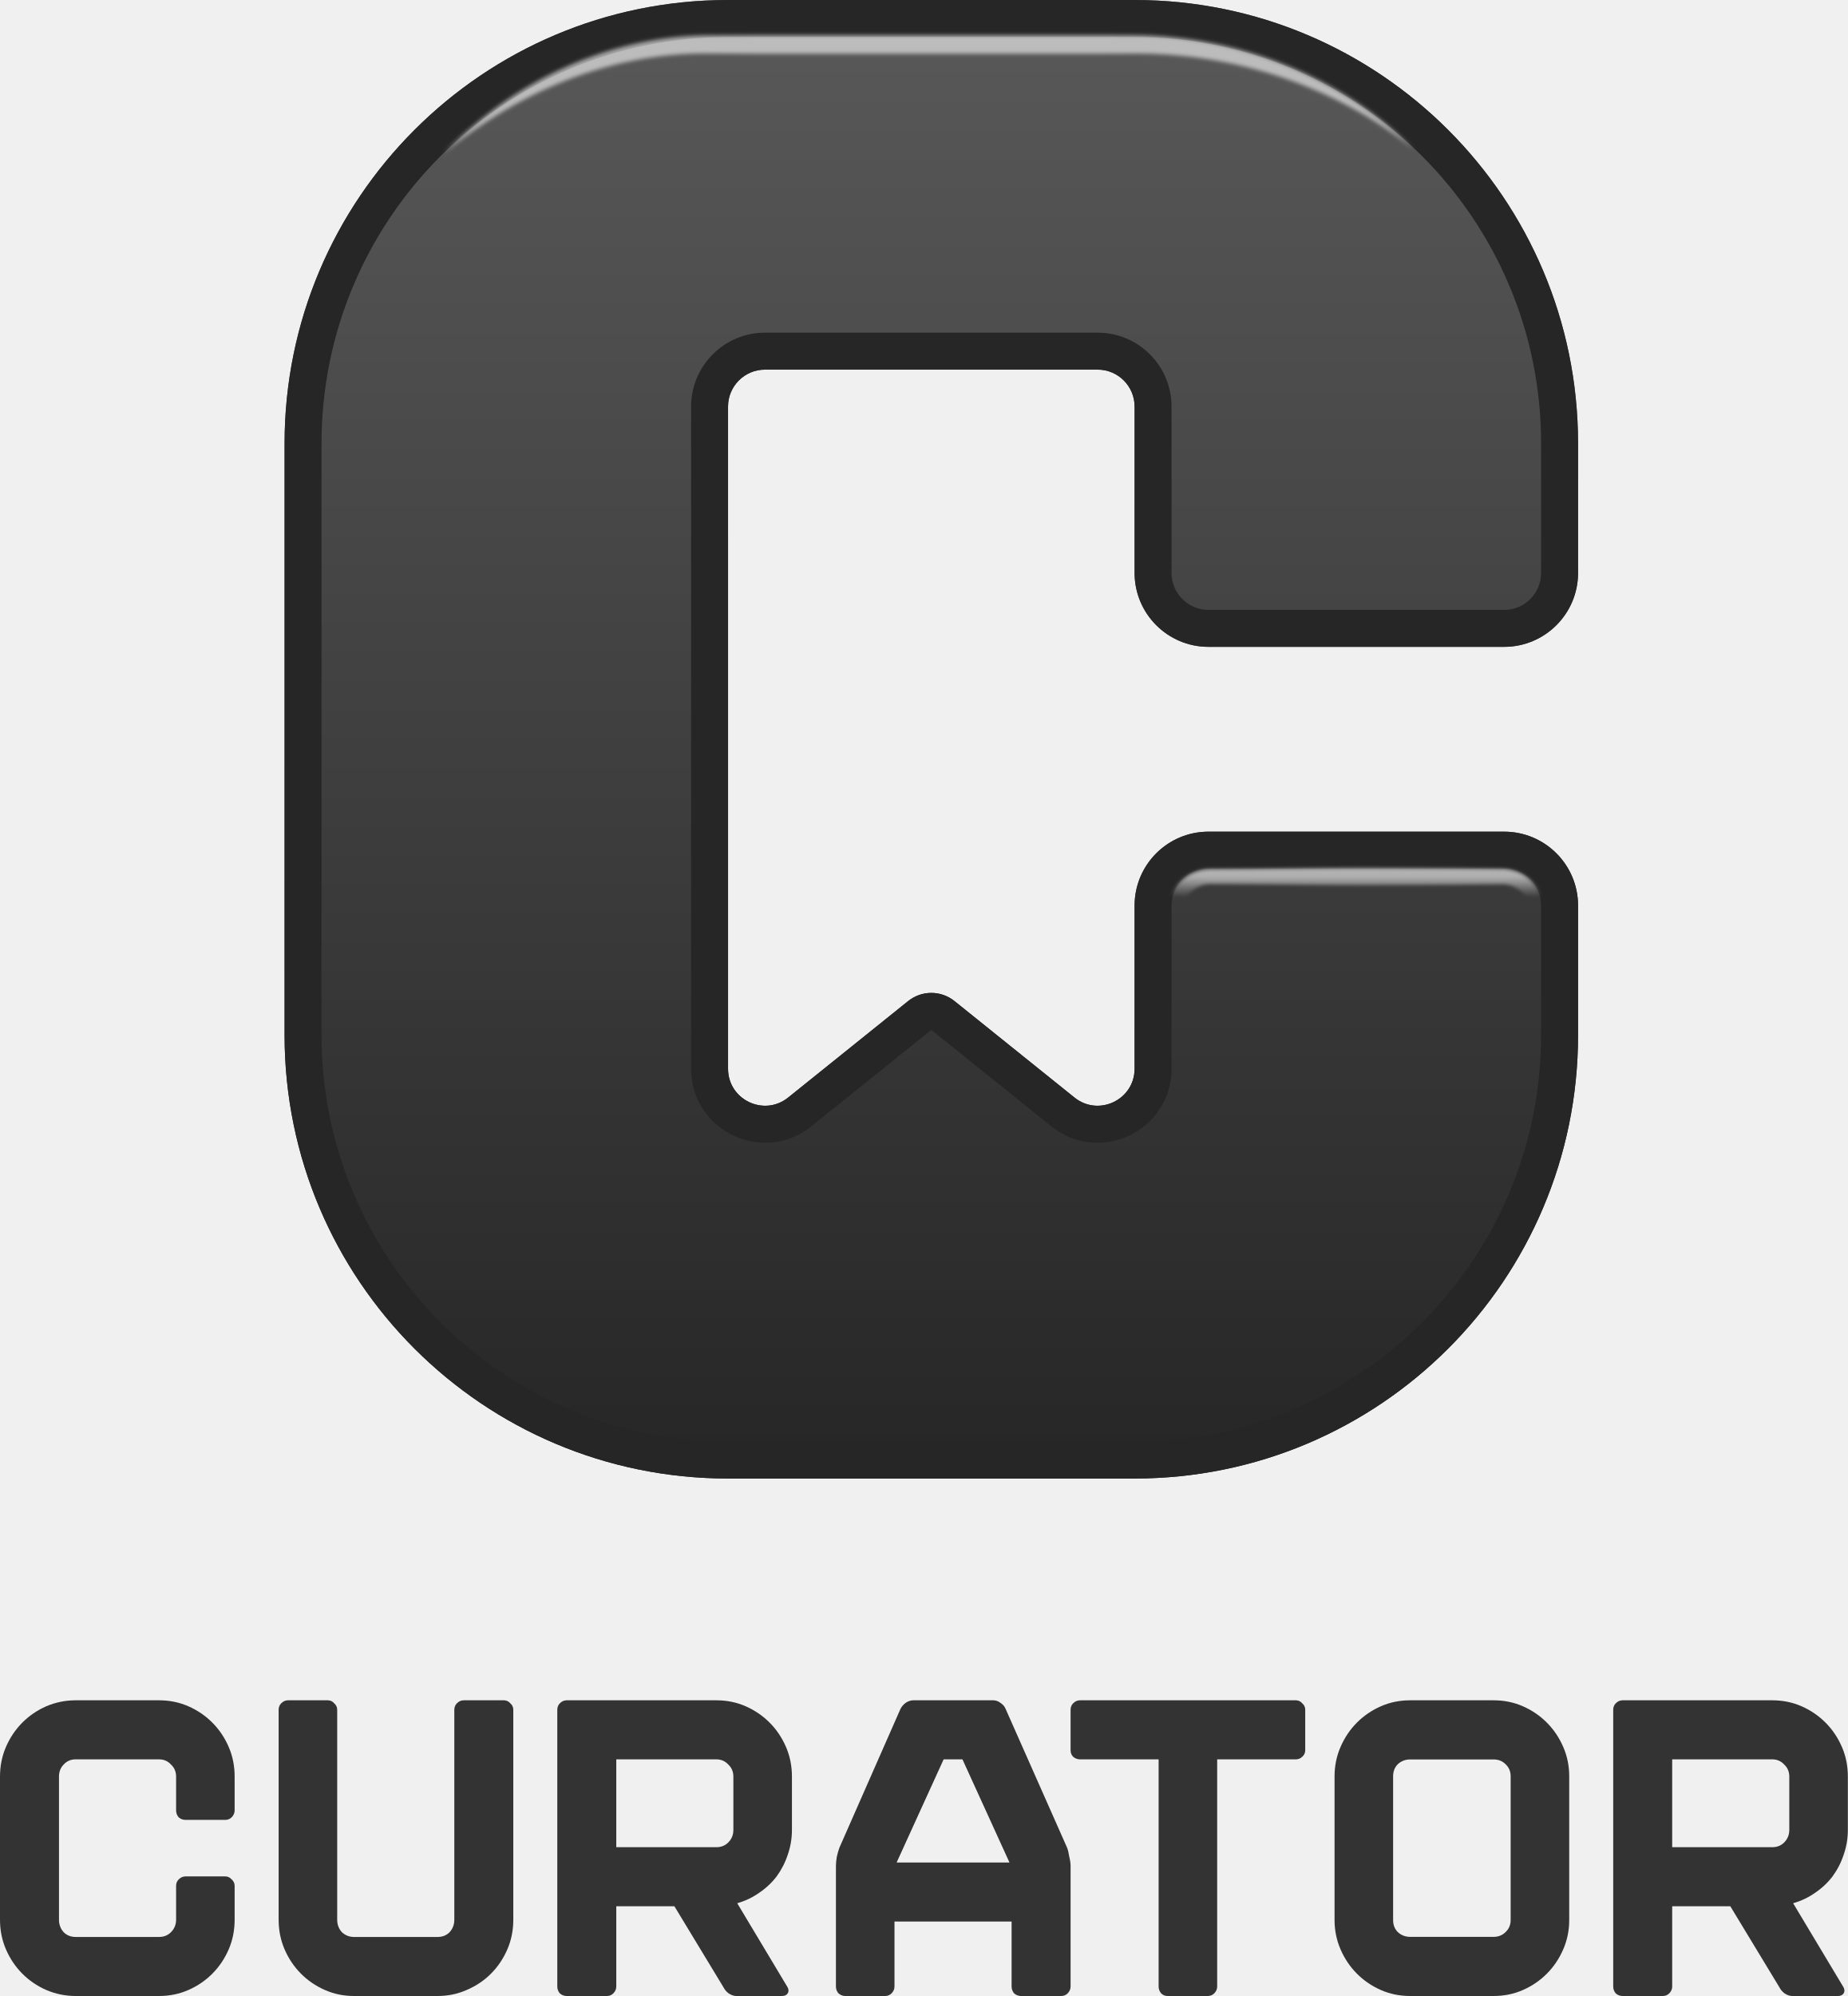
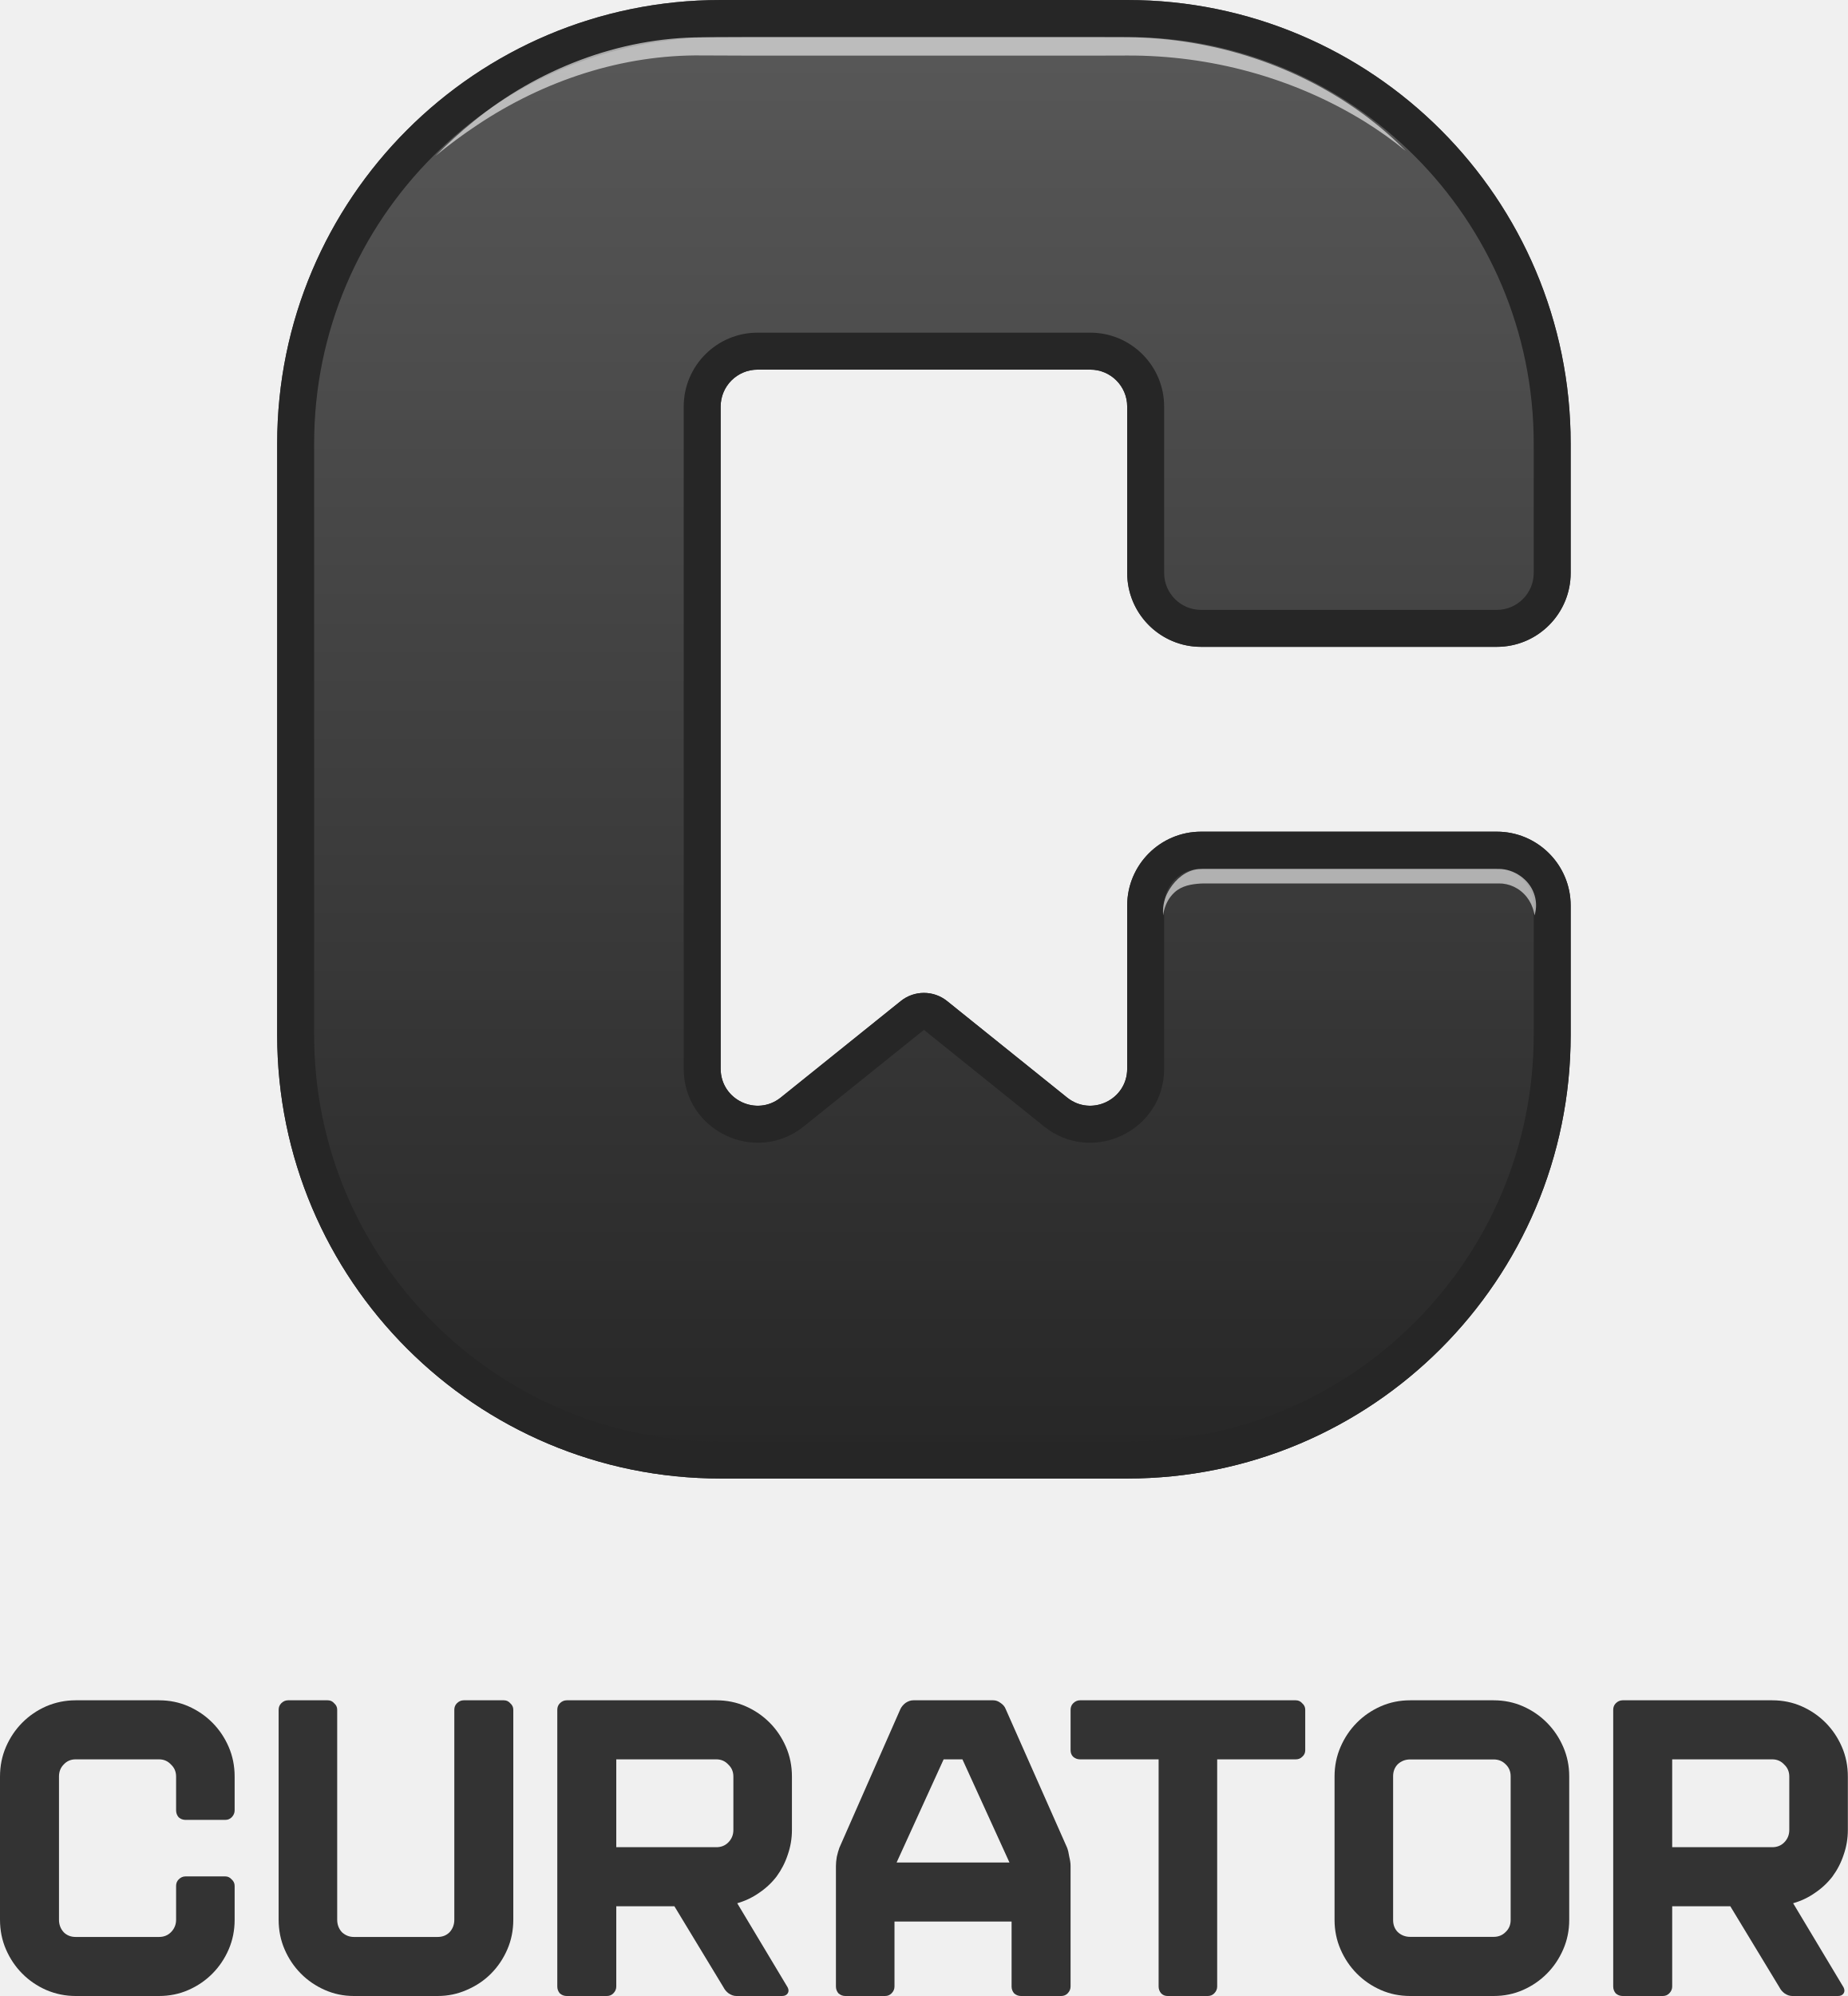
<svg xmlns="http://www.w3.org/2000/svg" width="100" height="108" viewBox="0 0 100 108" fill="none">
-   <path d="M99.769 107.534C99.83 107.658 99.83 107.767 99.769 107.86C99.707 107.953 99.607 108 99.468 108H96.993C96.854 108 96.716 107.953 96.577 107.86C96.453 107.767 96.361 107.658 96.299 107.534L93.639 103.144H90.494V107.487C90.494 107.627 90.44 107.751 90.332 107.86C90.239 107.953 90.124 108 89.985 108H87.811C87.672 108 87.548 107.953 87.44 107.86C87.348 107.751 87.302 107.627 87.302 107.487V92.513C87.302 92.373 87.348 92.257 87.44 92.163C87.548 92.054 87.672 92 87.811 92H95.906C96.477 92 97.008 92.109 97.502 92.326C97.995 92.544 98.427 92.84 98.797 93.213C99.167 93.586 99.46 94.021 99.676 94.519C99.892 95.016 100 95.553 100 96.128V99.016C100 99.482 99.923 99.933 99.769 100.369C99.63 100.789 99.43 101.177 99.167 101.535C98.905 101.877 98.589 102.172 98.219 102.421C97.864 102.67 97.471 102.857 97.039 102.981L99.769 107.534ZM95.906 99.949C96.168 99.949 96.384 99.863 96.554 99.692C96.739 99.506 96.831 99.28 96.831 99.016V96.128C96.831 95.864 96.739 95.646 96.554 95.475C96.384 95.289 96.168 95.195 95.906 95.195H90.494V99.949H95.906Z" fill="#333333" />
-   <path d="M80.827 92C81.397 92 81.929 92.109 82.423 92.327C82.916 92.545 83.348 92.841 83.718 93.215C84.088 93.588 84.381 94.024 84.597 94.523C84.813 95.021 84.921 95.55 84.921 96.111V103.889C84.921 104.45 84.813 104.979 84.597 105.477C84.381 105.976 84.088 106.412 83.718 106.785C83.348 107.159 82.916 107.455 82.423 107.673C81.929 107.891 81.397 108 80.827 108H76.316C75.746 108 75.214 107.891 74.72 107.673C74.227 107.455 73.795 107.159 73.425 106.785C73.055 106.412 72.762 105.976 72.546 105.477C72.33 104.979 72.222 104.45 72.222 103.889V96.111C72.222 95.55 72.33 95.021 72.546 94.523C72.762 94.024 73.055 93.588 73.425 93.215C73.795 92.841 74.227 92.545 74.72 92.327C75.214 92.109 75.746 92 76.316 92H80.827ZM81.752 96.111C81.752 95.846 81.659 95.628 81.474 95.457C81.305 95.286 81.089 95.2 80.827 95.2H76.316C76.054 95.2 75.831 95.286 75.645 95.457C75.476 95.628 75.391 95.846 75.391 96.111V103.889C75.391 104.154 75.476 104.372 75.645 104.543C75.831 104.714 76.054 104.8 76.316 104.8H80.827C81.089 104.8 81.305 104.714 81.474 104.543C81.659 104.372 81.752 104.154 81.752 103.889V96.111Z" fill="#333333" />
-   <path d="M70.126 92C70.265 92 70.38 92.054 70.473 92.163C70.581 92.257 70.635 92.373 70.635 92.513V94.706C70.635 94.846 70.581 94.962 70.473 95.055C70.38 95.149 70.265 95.195 70.126 95.195H65.87V107.487C65.87 107.627 65.816 107.751 65.708 107.86C65.616 107.953 65.5 108 65.361 108H63.187C63.048 108 62.933 107.953 62.84 107.86C62.748 107.751 62.701 107.627 62.701 107.487V95.195H58.445C58.307 95.195 58.183 95.149 58.075 95.055C57.983 94.962 57.937 94.846 57.937 94.706V92.513C57.937 92.373 57.983 92.257 58.075 92.163C58.183 92.054 58.307 92 58.445 92H70.126Z" fill="#333333" />
-   <path d="M53.75 92C53.889 92 54.02 92.047 54.143 92.14C54.282 92.233 54.374 92.342 54.421 92.466L57.751 99.983C57.798 100.108 57.836 100.271 57.867 100.473C57.913 100.66 57.937 100.823 57.937 100.963V107.487C57.937 107.627 57.883 107.751 57.775 107.86C57.682 107.953 57.566 108 57.428 108H55.253C55.115 108 54.991 107.953 54.883 107.86C54.791 107.751 54.745 107.627 54.745 107.487V103.972H48.407V107.487C48.407 107.627 48.353 107.751 48.245 107.86C48.153 107.953 48.037 108 47.898 108H45.747C45.608 108 45.485 107.953 45.377 107.86C45.284 107.751 45.238 107.627 45.238 107.487V100.963C45.238 100.823 45.254 100.66 45.284 100.473C45.331 100.271 45.377 100.108 45.423 99.983L48.731 92.466C48.792 92.342 48.885 92.233 49.008 92.14C49.147 92.047 49.286 92 49.425 92H53.75ZM48.523 100.776H54.629L52.085 95.195H51.067L48.523 100.776Z" fill="#333333" />
-   <path d="M42.626 107.534C42.688 107.658 42.688 107.767 42.626 107.86C42.564 107.953 42.464 108 42.325 108H39.85C39.711 108 39.573 107.953 39.434 107.86C39.31 107.767 39.218 107.658 39.156 107.534L36.496 103.144H33.351V107.487C33.351 107.627 33.297 107.751 33.189 107.86C33.096 107.953 32.981 108 32.842 108H30.668C30.529 108 30.405 107.953 30.297 107.86C30.205 107.751 30.159 107.627 30.159 107.487V92.513C30.159 92.373 30.205 92.257 30.297 92.163C30.405 92.054 30.529 92 30.668 92H38.763C39.334 92 39.866 92.109 40.359 92.326C40.852 92.544 41.284 92.84 41.654 93.213C42.025 93.586 42.317 94.021 42.533 94.519C42.749 95.016 42.857 95.553 42.857 96.128V99.016C42.857 99.482 42.78 99.933 42.626 100.369C42.487 100.789 42.287 101.177 42.025 101.535C41.762 101.877 41.446 102.172 41.076 102.421C40.721 102.67 40.328 102.857 39.897 102.981L42.626 107.534ZM38.763 99.949C39.025 99.949 39.241 99.863 39.411 99.692C39.596 99.506 39.688 99.28 39.688 99.016V96.128C39.688 95.864 39.596 95.646 39.411 95.475C39.241 95.289 39.025 95.195 38.763 95.195H33.351V99.949H38.763Z" fill="#333333" />
-   <path d="M19.15 108C18.595 108 18.071 107.891 17.577 107.673C17.084 107.456 16.652 107.16 16.282 106.787C15.912 106.414 15.619 105.979 15.403 105.481C15.187 104.983 15.079 104.447 15.079 103.872V92.513C15.079 92.373 15.126 92.257 15.218 92.163C15.326 92.054 15.45 92 15.588 92H17.739C17.878 92 17.994 92.054 18.086 92.163C18.194 92.257 18.248 92.373 18.248 92.513V103.872C18.248 104.136 18.333 104.362 18.503 104.548C18.688 104.719 18.904 104.805 19.15 104.805H23.684C23.946 104.805 24.162 104.719 24.331 104.548C24.501 104.362 24.586 104.136 24.586 103.872V92.513C24.586 92.373 24.632 92.257 24.725 92.163C24.833 92.054 24.956 92 25.095 92H27.269C27.408 92 27.523 92.054 27.616 92.163C27.724 92.257 27.778 92.373 27.778 92.513V103.872C27.778 104.447 27.67 104.983 27.454 105.481C27.238 105.979 26.945 106.414 26.575 106.787C26.205 107.16 25.765 107.456 25.257 107.673C24.763 107.891 24.239 108 23.684 108H19.15Z" fill="#333333" />
-   <path d="M10.039 98.471C9.9 98.471 9.776 98.424 9.668 98.331C9.576 98.222 9.53 98.097 9.53 97.957V96.128C9.53 95.864 9.437 95.646 9.252 95.475C9.082 95.289 8.867 95.195 8.604 95.195H4.094C3.832 95.195 3.616 95.289 3.446 95.475C3.277 95.646 3.192 95.864 3.192 96.128V103.872C3.192 104.136 3.277 104.362 3.446 104.548C3.616 104.719 3.832 104.805 4.094 104.805H8.604C8.867 104.805 9.082 104.719 9.252 104.548C9.437 104.362 9.53 104.136 9.53 103.872V102.042C9.53 101.903 9.576 101.786 9.668 101.693C9.776 101.584 9.9 101.529 10.039 101.529H12.19C12.328 101.529 12.444 101.584 12.537 101.693C12.644 101.786 12.698 101.903 12.698 102.042V103.872C12.698 104.447 12.591 104.983 12.375 105.481C12.159 105.979 11.866 106.414 11.496 106.787C11.126 107.16 10.694 107.456 10.2 107.673C9.707 107.891 9.175 108 8.604 108H4.094C3.539 108 3.007 107.891 2.498 107.673C2.005 107.456 1.573 107.16 1.203 106.787C0.833 106.414 0.54 105.979 0.324 105.481C0.108 104.983 0 104.447 0 103.872V96.128C0 95.553 0.108 95.016 0.324 94.519C0.54 94.021 0.833 93.586 1.203 93.213C1.573 92.84 2.005 92.544 2.498 92.326C3.007 92.109 3.539 92 4.094 92H8.604C9.175 92 9.707 92.109 10.2 92.326C10.694 92.544 11.126 92.84 11.496 93.213C11.866 93.586 12.159 94.021 12.375 94.519C12.591 95.016 12.698 95.553 12.698 96.128V97.957C12.698 98.097 12.644 98.222 12.537 98.331C12.444 98.424 12.328 98.471 12.19 98.471H10.039Z" fill="#333333" />
-   <mask id="path-8-inside-1_250_547" fill="white">
-     <path d="M61.4 0C74.655 0 85.4 10.745 85.4 24V31C85.4 33.209 83.609 35 81.4 35H65.4C63.191 35 61.4 33.209 61.4 31V22C61.4 20.895 60.505 20 59.4 20H41.4C40.295 20 39.4 20.895 39.4 22V57.826C39.4 59.505 41.344 60.437 42.653 59.385L49.147 54.165C49.879 53.577 50.921 53.577 51.653 54.165L58.147 59.385C59.456 60.437 61.4 59.505 61.4 57.826V49C61.4 46.791 63.191 45 65.4 45H81.4C83.609 45 85.4 46.791 85.4 49V56C85.4 69.255 74.655 80 61.4 80H39.4C26.145 80 15.4 69.255 15.4 56V24C15.4 10.745 26.145 3.54342e-07 39.4 0H61.4Z" />
-   </mask>
-   <path d="M61.4 0C74.655 0 85.4 10.745 85.4 24V31C85.4 33.209 83.609 35 81.4 35H65.4C63.191 35 61.4 33.209 61.4 31V22C61.4 20.895 60.505 20 59.4 20H41.4C40.295 20 39.4 20.895 39.4 22V57.826C39.4 59.505 41.344 60.437 42.653 59.385L49.147 54.165C49.879 53.577 50.921 53.577 51.653 54.165L58.147 59.385C59.456 60.437 61.4 59.505 61.4 57.826V49C61.4 46.791 63.191 45 65.4 45H81.4C83.609 45 85.4 46.791 85.4 49V56C85.4 69.255 74.655 80 61.4 80H39.4C26.145 80 15.4 69.255 15.4 56V24C15.4 10.745 26.145 3.54342e-07 39.4 0H61.4Z" fill="url(#paint0_linear_250_547)" />
-   <path d="M85.4 24H87.4V24H85.4ZM41.4 20V18V20ZM42.653 59.385L41.4 57.826L41.4 57.826L42.653 59.385ZM49.147 54.165L47.894 52.606L47.894 52.606L49.147 54.165ZM51.653 54.165L52.906 52.606L52.906 52.606L51.653 54.165ZM58.147 59.385L59.4 57.826L59.4 57.826L58.147 59.385ZM85.4 56H87.4V56H85.4ZM61.4 80V82V82V80ZM15.4 56H13.4V56H15.4ZM15.4 24H13.4V24H15.4ZM39.4 0V-2V-2V0ZM61.4 0V2C73.55 2 83.4 11.85 83.4 24H85.4H87.4C87.4 9.641 75.759 -2 61.4 -2V0ZM85.4 24H83.4V31H85.4H87.4V24H85.4ZM81.4 35V33H65.4V35V37H81.4V35ZM61.4 31H63.4V22H61.4H59.4V31H61.4ZM61.4 22H63.4C63.4 19.791 61.609 18 59.4 18V20V22H61.4ZM59.4 20V18H41.4V20V22H59.4V20ZM41.4 20V18C39.191 18 37.4 19.791 37.4 22H39.4H41.4V22V20ZM39.4 22H37.4V57.826H39.4H41.4V22H39.4ZM39.4 57.826H37.4C37.4 61.185 41.289 63.047 43.906 60.944L42.653 59.385L41.4 57.826L41.4 57.826H39.4ZM42.653 59.385L43.906 60.944L50.4 55.724L49.147 54.165L47.894 52.606L41.4 57.826L42.653 59.385ZM49.147 54.165L50.4 55.724H50.4L51.653 54.165L52.906 52.606C51.442 51.43 49.358 51.43 47.894 52.606L49.147 54.165ZM51.653 54.165L50.4 55.724L56.894 60.944L58.147 59.385L59.4 57.826L52.906 52.606L51.653 54.165ZM58.147 59.385L56.894 60.944C59.511 63.047 63.4 61.185 63.4 57.826H61.4H59.4L59.4 57.826L58.147 59.385ZM61.4 57.826H63.4V49H61.4H59.4V57.826H61.4ZM65.4 45V47H81.4V45V43H65.4V45ZM85.4 49H83.4V56H85.4H87.4V49H85.4ZM85.4 56H83.4C83.4 68.15 73.55 78 61.4 78V80V82C75.759 82 87.4 70.359 87.4 56H85.4ZM61.4 80V78H39.4V80V82H61.4V80ZM39.4 80V78C27.25 78 17.4 68.15 17.4 56H15.4H13.4C13.4 70.359 25.041 82 39.4 82V80ZM15.4 56H17.4V24H15.4H13.4V56H15.4ZM15.4 24H17.4C17.4 11.85 27.25 2 39.4 2V0V-2C25.041 -2 13.4 9.641 13.4 24H15.4ZM39.4 0V2H61.4V0V-2H39.4V0ZM81.4 45V47C82.505 47 83.4 47.895 83.4 49H85.4H87.4C87.4 45.686 84.714 43 81.4 43V45ZM61.4 49H63.4C63.4 47.895 64.296 47 65.4 47V45V43C62.086 43 59.4 45.686 59.4 49H61.4ZM65.4 35V33C64.296 33 63.4 32.105 63.4 31H61.4H59.4C59.4 34.314 62.086 37 65.4 37V35ZM85.4 31H83.4C83.4 32.105 82.505 33 81.4 33V35V37C84.714 37 87.4 34.314 87.4 31H85.4Z" fill="#262626" mask="url(#path-8-inside-1_250_547)" />
-   <g opacity="0.6" filter="url(#filter0_f_250_547)">
-     <path d="M23.979 8.321C24.694 7.734 25.435 7.183 26.201 6.674C29.835 4.24 34.102 2.838 38.4 2.893C39.267 2.9 40.134 2.903 41.001 2.903C47.188 2.903 53.375 2.903 59.562 2.903C60.175 2.903 60.787 2.901 61.4 2.898C65.866 2.88 70.365 4.08 74.235 6.462C75.016 6.946 75.769 7.48 76.484 8.067C75.837 7.406 75.136 6.792 74.393 6.231C70.711 3.458 66.067 1.935 61.4 1.908C60.787 1.904 60.175 1.903 59.562 1.903C53.375 1.903 47.188 1.903 41.001 1.903C40.134 1.903 39.267 1.906 38.4 1.913C33.879 1.918 29.464 3.661 26.038 6.451C25.314 7.035 24.627 7.661 23.979 8.321Z" fill="white" />
-   </g>
-   <g opacity="0.6" filter="url(#filter1_f_250_547)">
-     <path d="M83.226 51.55C83.269 51.113 83.324 50.676 83.379 50.239C83.415 49.952 83.45 49.665 83.483 49.378C83.559 48.706 83.269 47.966 82.705 47.522C82.306 47.201 81.793 47.018 81.277 47.014C80.5 47.003 79.723 46.997 78.946 46.993C77.095 46.983 75.244 46.971 73.392 46.971C71.488 46.971 69.584 47.002 67.68 47.015C66.962 47.02 66.244 47.022 65.526 47.026C64.89 47.025 64.258 47.297 63.823 47.757C63.395 48.199 63.246 48.851 63.328 49.41C63.35 49.559 63.37 49.708 63.386 49.857C63.399 49.984 63.412 50.111 63.425 50.239C63.467 50.676 63.504 51.113 63.546 51.55C63.587 51.113 63.624 50.676 63.667 50.239C63.679 50.111 63.692 49.984 63.705 49.857C63.721 49.708 63.741 49.559 63.764 49.41C63.84 48.95 64.103 48.59 64.387 48.304C64.685 48.001 65.103 47.828 65.526 47.833C66.244 47.837 66.962 47.839 67.68 47.844C69.584 47.857 71.488 47.888 73.392 47.888C75.244 47.888 77.095 47.876 78.946 47.866C79.723 47.862 80.5 47.856 81.277 47.845C81.614 47.839 81.95 47.944 82.225 48.145C82.61 48.422 82.902 48.858 82.969 49.378C83.002 49.665 83.038 49.952 83.073 50.239C83.128 50.676 83.183 51.113 83.226 51.55Z" fill="url(#paint1_linear_250_547)" />
+   <g clip-path="url(#clip0_517_710)">
+     <path d="M99.769 107.534C99.83 107.658 99.83 107.767 99.769 107.86C99.707 107.953 99.607 108 99.468 108H96.993C96.854 108 96.716 107.953 96.577 107.86C96.453 107.767 96.361 107.658 96.299 107.534L93.639 103.144H90.494V107.487C90.494 107.627 90.44 107.751 90.332 107.86C90.239 107.953 90.124 108 89.985 108H87.811C87.672 108 87.548 107.953 87.44 107.86C87.348 107.751 87.302 107.627 87.302 107.487V92.513C87.302 92.373 87.348 92.257 87.44 92.163C87.548 92.054 87.672 92 87.811 92H95.906C96.477 92 97.008 92.109 97.502 92.326C97.995 92.544 98.427 92.84 98.797 93.213C99.167 93.586 99.46 94.021 99.676 94.519C99.892 95.016 100 95.553 100 96.128V99.016C100 99.482 99.923 99.933 99.769 100.369C99.63 100.789 99.43 101.177 99.167 101.535C98.905 101.877 98.589 102.172 98.219 102.421C97.864 102.67 97.471 102.857 97.039 102.981L99.769 107.534ZM95.906 99.949C96.168 99.949 96.384 99.863 96.554 99.692C96.739 99.506 96.831 99.28 96.831 99.016V96.128C96.831 95.864 96.739 95.646 96.554 95.475C96.384 95.289 96.168 95.195 95.906 95.195H90.494V99.949H95.906Z" fill="#333333" />
+     <path d="M80.827 92C81.397 92 81.929 92.109 82.423 92.327C82.916 92.545 83.348 92.841 83.718 93.215C84.088 93.588 84.381 94.024 84.597 94.523C84.813 95.021 84.921 95.55 84.921 96.111V103.889C84.921 104.45 84.813 104.979 84.597 105.477C84.381 105.976 84.088 106.412 83.718 106.785C83.348 107.159 82.916 107.455 82.423 107.673C81.929 107.891 81.397 108 80.827 108H76.316C75.746 108 75.214 107.891 74.72 107.673C74.227 107.455 73.795 107.159 73.425 106.785C73.055 106.412 72.762 105.976 72.546 105.477C72.33 104.979 72.222 104.45 72.222 103.889V96.111C72.222 95.55 72.33 95.021 72.546 94.523C72.762 94.024 73.055 93.588 73.425 93.215C73.795 92.841 74.227 92.545 74.72 92.327C75.214 92.109 75.746 92 76.316 92H80.827ZM81.752 96.111C81.752 95.846 81.659 95.628 81.474 95.457C81.305 95.286 81.089 95.2 80.827 95.2H76.316C76.054 95.2 75.831 95.286 75.645 95.457C75.476 95.628 75.391 95.846 75.391 96.111V103.889C75.391 104.154 75.476 104.372 75.645 104.543C75.831 104.714 76.054 104.8 76.316 104.8H80.827C81.089 104.8 81.305 104.714 81.474 104.543C81.659 104.372 81.752 104.154 81.752 103.889V96.111Z" fill="#333333" />
+     <path d="M70.126 92C70.265 92 70.38 92.054 70.473 92.163C70.581 92.257 70.635 92.373 70.635 92.513V94.706C70.635 94.846 70.581 94.962 70.473 95.055C70.38 95.149 70.265 95.195 70.126 95.195H65.87V107.487C65.87 107.627 65.816 107.751 65.708 107.86C65.616 107.953 65.5 108 65.361 108H63.187C63.048 108 62.933 107.953 62.84 107.86C62.748 107.751 62.701 107.627 62.701 107.487V95.195H58.445C58.307 95.195 58.183 95.149 58.075 95.055C57.983 94.962 57.937 94.846 57.937 94.706V92.513C57.937 92.373 57.983 92.257 58.075 92.163C58.183 92.054 58.307 92 58.445 92H70.126Z" fill="#333333" />
+     <path d="M53.75 92C53.889 92 54.02 92.047 54.143 92.14C54.282 92.233 54.374 92.342 54.421 92.466L57.751 99.983C57.798 100.108 57.836 100.271 57.867 100.473C57.913 100.66 57.936 100.823 57.936 100.963V107.487C57.936 107.627 57.882 107.751 57.775 107.86C57.682 107.953 57.566 108 57.428 108H55.253C55.114 108 54.991 107.953 54.883 107.86C54.791 107.751 54.744 107.627 54.744 107.487V103.972H48.407V107.487C48.407 107.627 48.353 107.751 48.245 107.86C48.152 107.953 48.037 108 47.898 108H45.747C45.608 108 45.485 107.953 45.377 107.86C45.284 107.751 45.238 107.627 45.238 107.487V100.963C45.238 100.823 45.253 100.66 45.284 100.473C45.331 100.271 45.377 100.108 45.423 99.983L48.731 92.466C48.792 92.342 48.885 92.233 49.008 92.14C49.147 92.047 49.286 92 49.425 92H53.75ZM48.522 100.776H54.629L52.084 95.195H51.067L48.522 100.776Z" fill="#333333" />
+     <path d="M42.626 107.534C42.688 107.658 42.688 107.767 42.626 107.86C42.564 107.953 42.464 108 42.325 108H39.85C39.711 108 39.573 107.953 39.434 107.86C39.31 107.767 39.218 107.658 39.156 107.534L36.496 103.144H33.351V107.487C33.351 107.627 33.297 107.751 33.189 107.86C33.096 107.953 32.981 108 32.842 108H30.668C30.529 108 30.405 107.953 30.297 107.86C30.205 107.751 30.159 107.627 30.159 107.487V92.513C30.159 92.373 30.205 92.257 30.297 92.163C30.405 92.054 30.529 92 30.668 92H38.763C39.334 92 39.866 92.109 40.359 92.326C40.852 92.544 41.284 92.84 41.654 93.213C42.025 93.586 42.317 94.021 42.533 94.519C42.749 95.016 42.857 95.553 42.857 96.128V99.016C42.857 99.482 42.78 99.933 42.626 100.369C42.487 100.789 42.287 101.177 42.025 101.535C41.762 101.877 41.446 102.172 41.076 102.421C40.721 102.67 40.328 102.857 39.897 102.981L42.626 107.534ZM38.763 99.949C39.025 99.949 39.241 99.863 39.411 99.692C39.596 99.506 39.688 99.28 39.688 99.016V96.128C39.688 95.864 39.596 95.646 39.411 95.475C39.241 95.289 39.025 95.195 38.763 95.195H33.351V99.949H38.763Z" fill="#333333" />
+     <path d="M19.15 108C18.595 108 18.071 107.891 17.577 107.673C17.084 107.456 16.652 107.16 16.282 106.787C15.912 106.414 15.619 105.979 15.403 105.481C15.187 104.983 15.079 104.447 15.079 103.872V92.513C15.079 92.373 15.126 92.257 15.218 92.163C15.326 92.054 15.449 92 15.588 92H17.739C17.878 92 17.994 92.054 18.086 92.163C18.194 92.257 18.248 92.373 18.248 92.513V103.872C18.248 104.136 18.333 104.362 18.503 104.548C18.688 104.719 18.903 104.805 19.15 104.805H23.684C23.946 104.805 24.162 104.719 24.331 104.548C24.501 104.362 24.586 104.136 24.586 103.872V92.513C24.586 92.373 24.632 92.257 24.724 92.163C24.832 92.054 24.956 92 25.095 92H27.269C27.408 92 27.523 92.054 27.616 92.163C27.724 92.257 27.778 92.373 27.778 92.513V103.872C27.778 104.447 27.67 104.983 27.454 105.481C27.238 105.979 26.945 106.414 26.575 106.787C26.205 107.16 25.765 107.456 25.256 107.673C24.763 107.891 24.239 108 23.684 108H19.15Z" fill="#333333" />
+     <path d="M10.039 98.471C9.9 98.471 9.776 98.424 9.668 98.331C9.576 98.222 9.53 98.097 9.53 97.957V96.128C9.53 95.864 9.437 95.646 9.252 95.475C9.082 95.289 8.867 95.195 8.604 95.195H4.094C3.832 95.195 3.616 95.289 3.446 95.475C3.277 95.646 3.192 95.864 3.192 96.128V103.872C3.192 104.136 3.277 104.362 3.446 104.548C3.616 104.719 3.832 104.805 4.094 104.805H8.604C8.867 104.805 9.082 104.719 9.252 104.548C9.437 104.362 9.53 104.136 9.53 103.872V102.042C9.53 101.903 9.576 101.786 9.668 101.693C9.776 101.584 9.9 101.529 10.039 101.529H12.19C12.328 101.529 12.444 101.584 12.537 101.693C12.644 101.786 12.698 101.903 12.698 102.042V103.872C12.698 104.447 12.591 104.983 12.375 105.481C12.159 105.979 11.866 106.414 11.496 106.787C11.126 107.16 10.694 107.456 10.2 107.673C9.707 107.891 9.175 108 8.604 108H4.094C3.539 108 3.007 107.891 2.498 107.673C2.005 107.456 1.573 107.16 1.203 106.787C0.833 106.414 0.54 105.979 0.324 105.481C0.108 104.983 0 104.447 0 103.872V96.128C0 95.553 0.108 95.016 0.324 94.519C0.54 94.021 0.833 93.586 1.203 93.213C1.573 92.84 2.005 92.544 2.498 92.326C3.007 92.109 3.539 92 4.094 92H8.604C9.175 92 9.707 92.109 10.2 92.326C10.694 92.544 11.126 92.84 11.496 93.213C11.866 93.586 12.159 94.021 12.375 94.519C12.591 95.016 12.698 95.553 12.698 96.128V97.957C12.698 98.097 12.644 98.222 12.537 98.331C12.444 98.424 12.328 98.471 12.19 98.471H10.039Z" fill="#333333" />
+     <path d="M61 0C74.255 0 85 10.745 85 24V31C85 33.209 83.209 35 81 35H65C62.791 35 61 33.209 61 31V22C61 20.895 60.105 20 59 20H41C39.895 20 39 20.895 39 22V57.826C39 59.505 40.944 60.437 42.253 59.385L48.747 54.165C49.479 53.577 50.521 53.577 51.253 54.165L57.747 59.385C59.056 60.437 61 59.505 61 57.826V49C61 46.791 62.791 45 65 45H81C83.209 45 85 46.791 85 49V56C85 69.255 74.255 80 61 80H39C25.745 80 15 69.255 15 56V24C15 10.745 25.745 0 39 0H61Z" fill="url(#paint0_linear_517_710)" />
+     <path fill-rule="evenodd" clip-rule="evenodd" d="M61 0C74.255 0 85 10.745 85 24V31L84.995 31.206C84.891 33.251 83.251 34.891 81.206 34.995L81 35H65C62.86 35 61.112 33.319 61.005 31.206L61 31V22C61 20.895 60.105 20 59 20H41C39.895 20 39 20.895 39 22V57.826C39 59.505 40.944 60.437 42.253 59.385L48.747 54.165C49.479 53.577 50.521 53.577 51.253 54.165L57.747 59.385C59.056 60.437 61 59.505 61 57.826V49C61 46.791 62.791 45 65 45H81L81.206 45.005C83.319 45.112 85 46.86 85 49V56C85 69.255 74.255 80 61 80H39C25.745 80 15 69.255 15 56V24C15 10.745 25.745 3.54342e-07 39 0H61ZM39 2C26.85 2 17 11.85 17 24V56C17 68.15 26.85 78 39 78H61C73.15 78 83 68.15 83 56V49C83 47.895 82.105 47 81 47H65C63.895 47 63 47.895 63 49V57.826C63 61.185 59.111 63.047 56.494 60.943L50 55.724L43.506 60.943C40.889 63.047 37 61.185 37 57.826V22C37 19.791 38.791 18 41 18H59C61.209 18 63 19.791 63 22V31C63 32.105 63.895 33 65 33H81C82.105 33 83 32.105 83 31V24C83 11.85 73.15 2 61 2H39Z" fill="#262626" />
+     <path opacity="0.6" d="M23.579 8.428C24.294 7.841 25.035 7.29 25.801 6.781C29.435 4.347 33.702 2.945 38 3C38.867 3.006 39.734 3.01 40.6 3.01C46.788 3.01 52.975 3.01 59.162 3.01C59.775 3.01 60.387 3.008 61 3.005C65.466 2.987 69.965 4.187 73.835 6.569C74.615 7.053 75.369 7.587 76.084 8.174C75.437 7.513 74.736 6.899 73.993 6.338C70.311 3.565 65.667 2.042 61 2.015C60.387 2.011 59.775 2.01 59.162 2.01C52.975 2.01 46.788 2.01 40.6 2.01C39.734 2.01 38.867 2.013 38 2.02C33.479 2.025 29.064 3.768 25.638 6.558C24.913 7.142 24.227 7.768 23.579 8.428Z" fill="white" />
+     <path opacity="0.6" d="M83.049 49.531C83.062 49.473 83.075 49.416 83.088 49.358C83.158 49.033 83.135 48.672 83.01 48.336C82.747 47.59 81.95 47.013 81.1 47.018C81.042 47.017 80.985 47.017 80.927 47.017C79.891 47.017 78.856 47.017 77.82 47.017C76.226 47.017 74.632 47.017 73.038 47.017C71.398 47.017 69.759 47.017 68.119 47.017C67.106 47.017 66.093 47.017 65.08 47.017C65.009 47.017 64.938 47.02 64.867 47.026C64.182 47.081 63.632 47.576 63.311 48.084C63.247 48.183 63.19 48.286 63.141 48.392C62.974 48.756 62.908 49.154 62.95 49.531C62.991 49.154 63.131 48.8 63.349 48.516C63.413 48.434 63.483 48.357 63.558 48.288C63.956 47.919 64.486 47.843 64.933 47.809C64.982 47.805 65.031 47.803 65.08 47.803C66.093 47.803 67.106 47.803 68.119 47.803C69.759 47.803 71.398 47.803 73.038 47.803C74.632 47.803 76.226 47.803 77.82 47.803C78.856 47.803 79.891 47.803 80.927 47.803C80.985 47.803 81.042 47.802 81.1 47.801C81.66 47.791 82.235 48.042 82.627 48.542C82.805 48.768 82.941 49.045 83.01 49.358C83.023 49.416 83.036 49.473 83.049 49.531Z" fill="white" />
  </g>
  <defs>
-     <filter id="filter0_f_250_547" x="23.729" y="1.653" width="53.005" height="6.919" filterUnits="userSpaceOnUse" color-interpolation-filters="sRGB">
-       <feFlood flood-opacity="0" result="BackgroundImageFix" />
-       <feBlend mode="normal" in="SourceGraphic" in2="BackgroundImageFix" result="shape" />
-       <feGaussianBlur stdDeviation="0.125" result="effect1_foregroundBlur_250_547" />
-     </filter>
-     <filter id="filter1_f_250_547" x="63.106" y="46.771" width="20.589" height="4.98" filterUnits="userSpaceOnUse" color-interpolation-filters="sRGB">
-       <feFlood flood-opacity="0" result="BackgroundImageFix" />
-       <feBlend mode="normal" in="SourceGraphic" in2="BackgroundImageFix" result="shape" />
-       <feGaussianBlur stdDeviation="0.1" result="effect1_foregroundBlur_250_547" />
-     </filter>
-     <linearGradient id="paint0_linear_250_547" x1="50.4" y1="0" x2="50.4" y2="80" gradientUnits="userSpaceOnUse">
+     <linearGradient id="paint0_linear_517_710" x1="50" y1="0" x2="50" y2="80" gradientUnits="userSpaceOnUse">
      <stop stop-color="#595959" />
      <stop offset="1" stop-color="#262626" />
    </linearGradient>
-     <linearGradient id="paint1_linear_250_547" x1="73.533" y1="47.429" x2="73.533" y2="48.54" gradientUnits="userSpaceOnUse">
-       <stop stop-color="white" />
-       <stop offset="1" stop-color="white" stop-opacity="0" />
-     </linearGradient>
+     <clipPath id="clip0_517_710">
+       <rect width="100" height="108" fill="white" />
+     </clipPath>
  </defs>
</svg>
